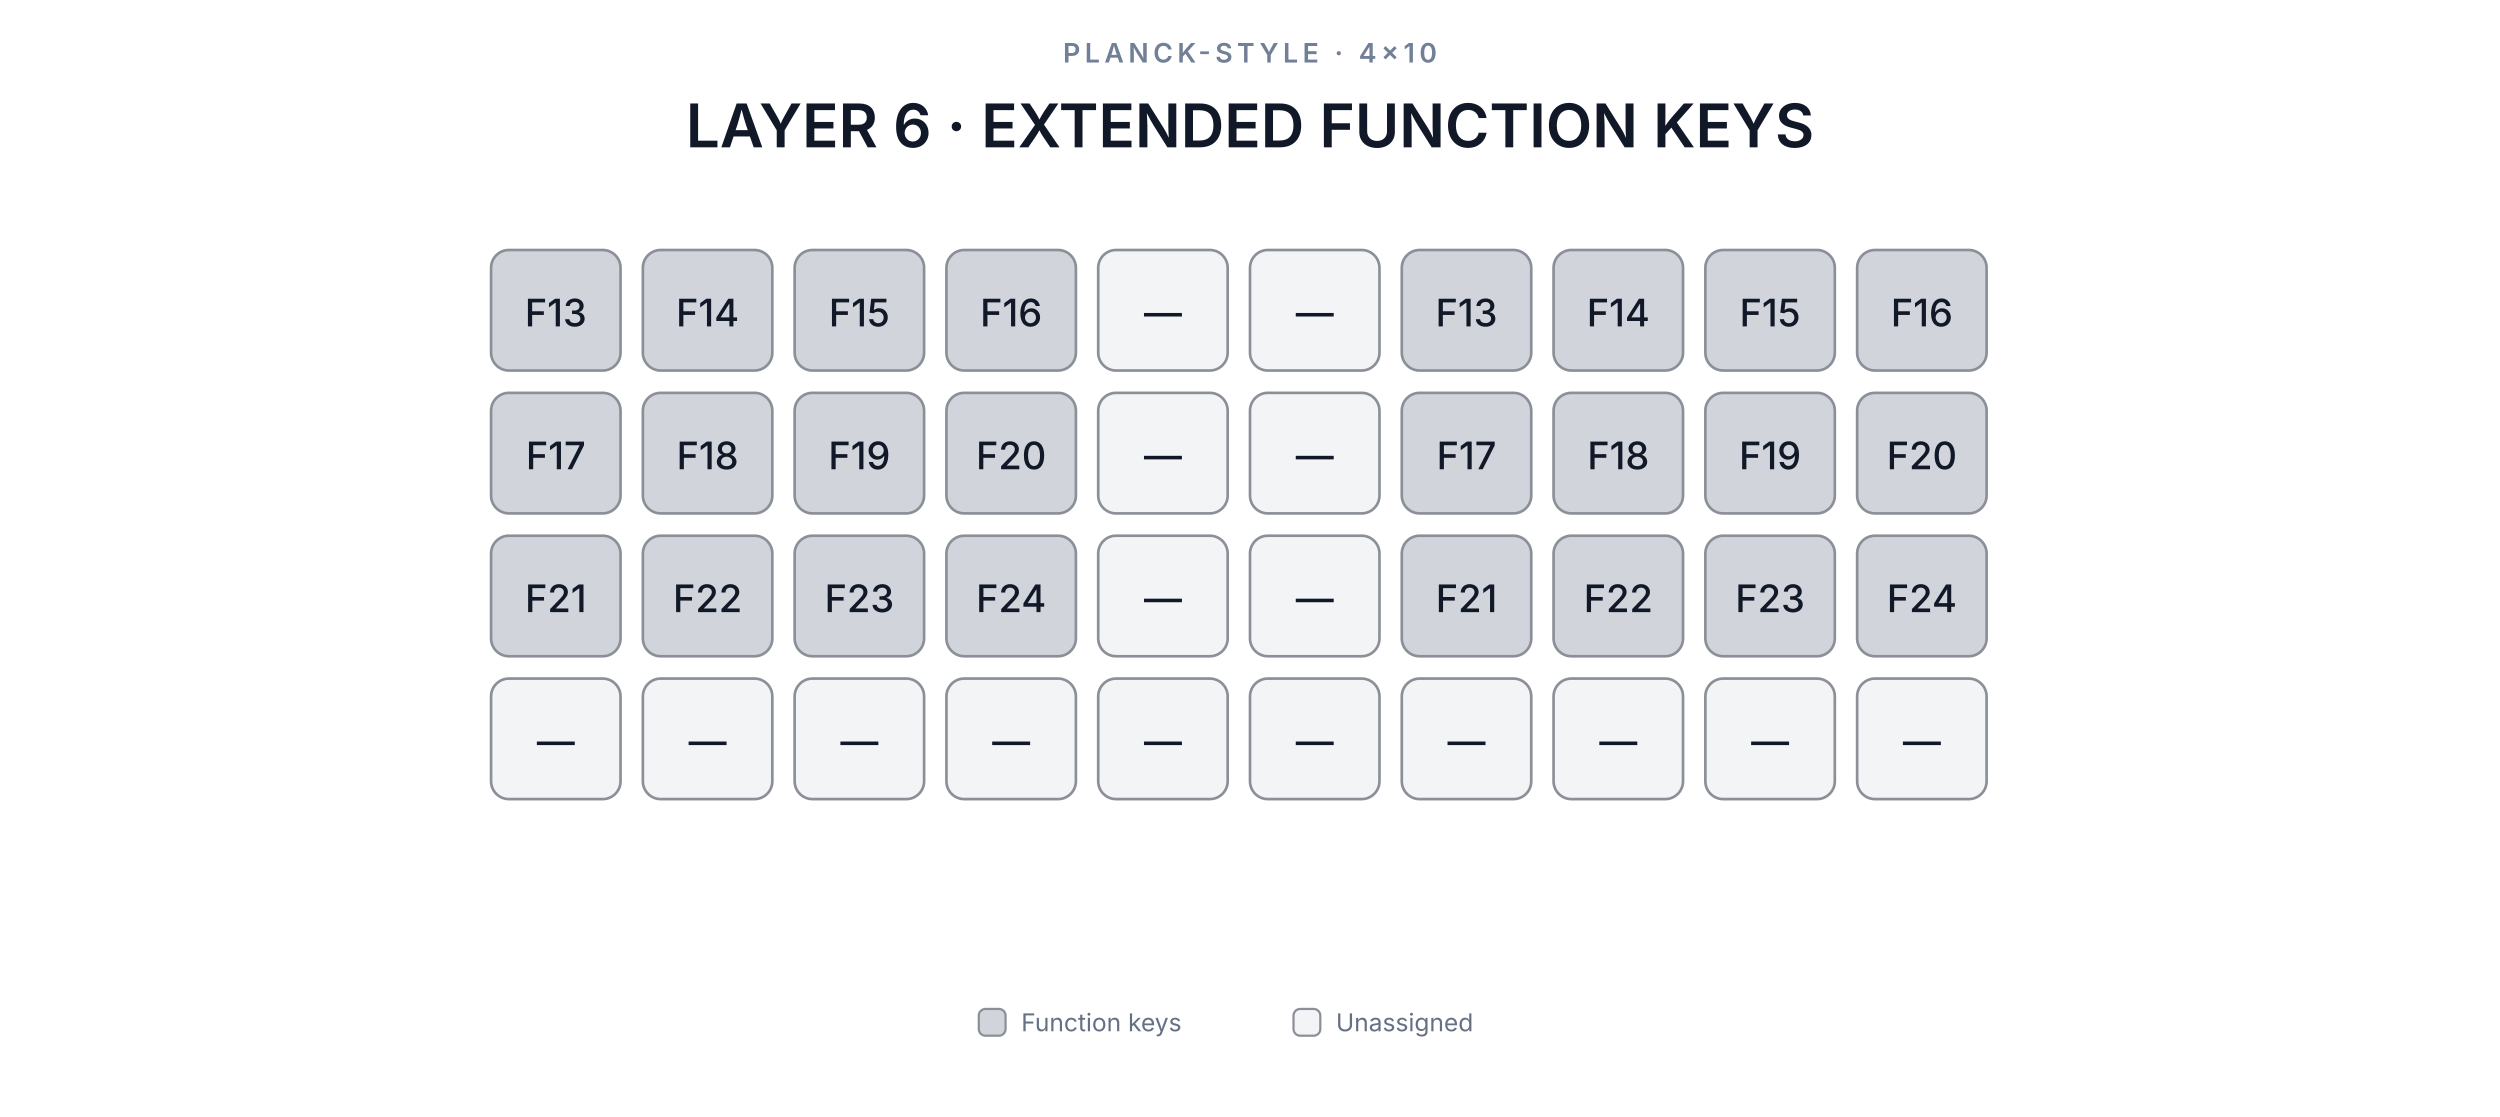
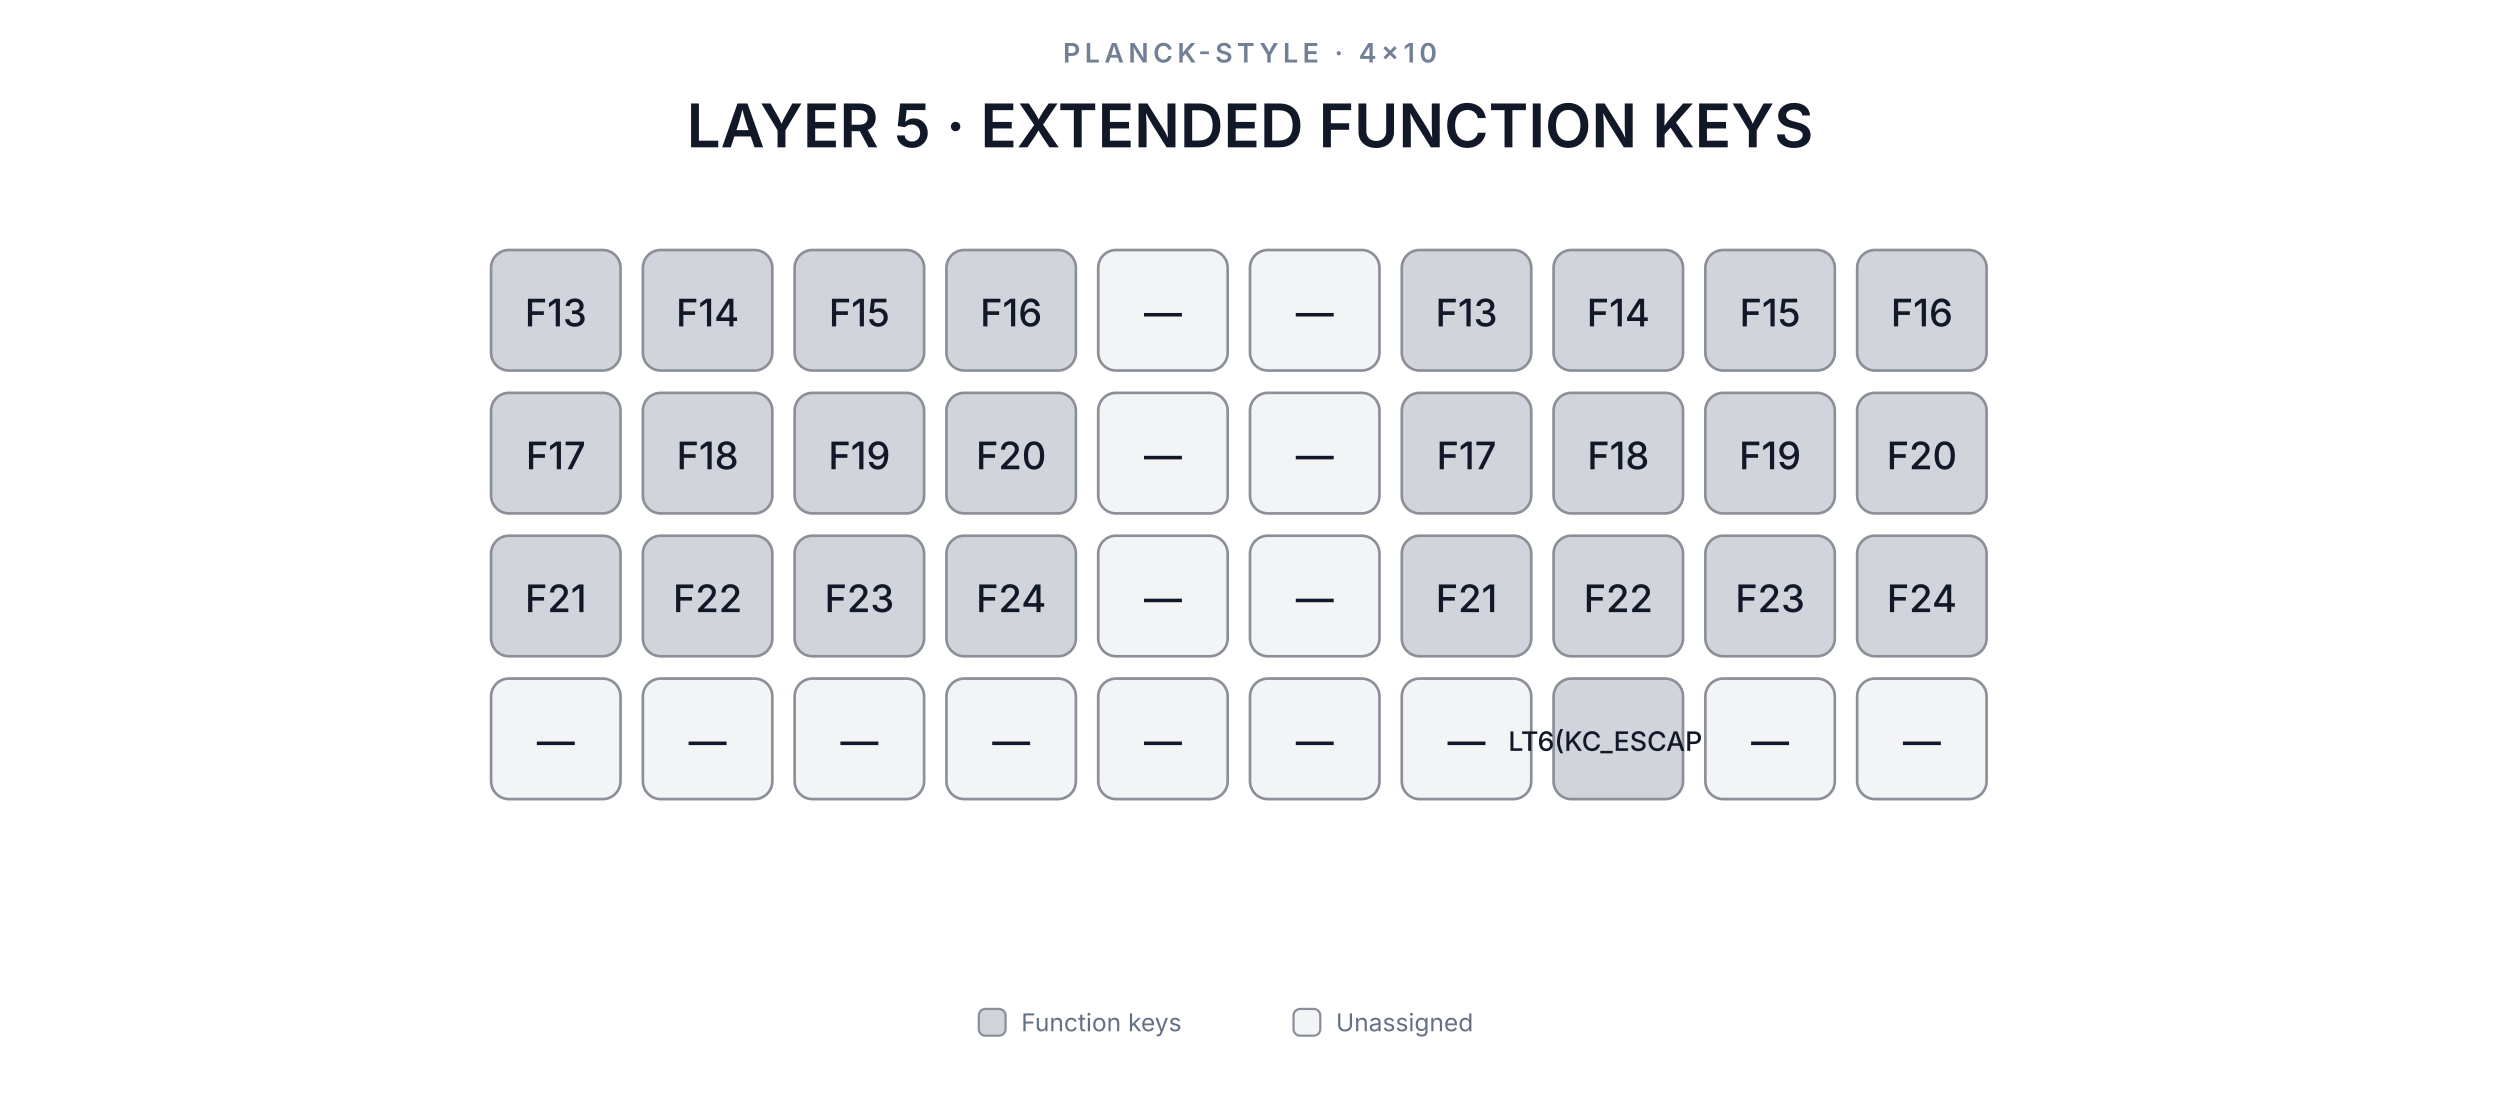
- <svg xmlns="http://www.w3.org/2000/svg" viewBox="0 0 1120 500" role="img" aria-labelledby="layer-6-title layer-6-description">
+ <svg xmlns="http://www.w3.org/2000/svg" viewBox="0 0 1120 500" role="img" aria-labelledby="layer-5-title layer-5-description">
  <style>
    text { font-family: Inter, ui-sans-serif, system-ui, -apple-system, BlinkMacSystemFont, "Segoe UI", sans-serif; fill: #111827; }
    .kicker { font-size: 12px; font-weight: 600; letter-spacing: 2px; text-anchor: middle; fill: #718096; }
    .title { font-size: 27px; font-weight: 600; text-anchor: middle; }
    .key-label { font-weight: 500; text-anchor: middle; dominant-baseline: middle; }
    .key-sub { font-size: 8px; font-weight: 600; letter-spacing: 0.4px; text-anchor: middle; fill: #667085; }
    .legend-label { font-size: 11px; fill: #667085; }
  </style>
  <text x="560" y="28" class="kicker">PLANCK-STYLE · 4×10</text>
-   <text x="560" y="66" class="title">LAYER 6 · EXTENDED FUNCTION KEYS</text>
+   <text x="560" y="66" class="title">LAYER 5 · EXTENDED FUNCTION KEYS</text>
  <rect x="220" y="112" width="58" height="54" rx="8" fill="#d1d5db" stroke="#8b8f97" stroke-width="1.2" />
  <text x="249.0" y="140.0" class="key-label" font-size="17">F13</text>
  <rect x="288" y="112" width="58" height="54" rx="8" fill="#d1d5db" stroke="#8b8f97" stroke-width="1.2" />
  <text x="317.0" y="140.0" class="key-label" font-size="17">F14</text>
  <rect x="356" y="112" width="58" height="54" rx="8" fill="#d1d5db" stroke="#8b8f97" stroke-width="1.2" />
  <text x="385.0" y="140.0" class="key-label" font-size="17">F15</text>
  <rect x="424" y="112" width="58" height="54" rx="8" fill="#d1d5db" stroke="#8b8f97" stroke-width="1.2" />
  <text x="453.0" y="140.0" class="key-label" font-size="17">F16</text>
  <rect x="492" y="112" width="58" height="54" rx="8" fill="#f3f4f6" stroke="#8b8f97" stroke-width="1.2" />
  <text x="521.0" y="140.0" class="key-label" font-size="17">—</text>
  <rect x="560" y="112" width="58" height="54" rx="8" fill="#f3f4f6" stroke="#8b8f97" stroke-width="1.2" />
  <text x="589.0" y="140.0" class="key-label" font-size="17">—</text>
  <rect x="628" y="112" width="58" height="54" rx="8" fill="#d1d5db" stroke="#8b8f97" stroke-width="1.2" />
  <text x="657.0" y="140.0" class="key-label" font-size="17">F13</text>
  <rect x="696" y="112" width="58" height="54" rx="8" fill="#d1d5db" stroke="#8b8f97" stroke-width="1.2" />
  <text x="725.0" y="140.0" class="key-label" font-size="17">F14</text>
  <rect x="764" y="112" width="58" height="54" rx="8" fill="#d1d5db" stroke="#8b8f97" stroke-width="1.2" />
  <text x="793.0" y="140.0" class="key-label" font-size="17">F15</text>
  <rect x="832" y="112" width="58" height="54" rx="8" fill="#d1d5db" stroke="#8b8f97" stroke-width="1.2" />
  <text x="861.0" y="140.0" class="key-label" font-size="17">F16</text>
  <rect x="220" y="176" width="58" height="54" rx="8" fill="#d1d5db" stroke="#8b8f97" stroke-width="1.2" />
  <text x="249.0" y="204.0" class="key-label" font-size="17">F17</text>
  <rect x="288" y="176" width="58" height="54" rx="8" fill="#d1d5db" stroke="#8b8f97" stroke-width="1.2" />
  <text x="317.0" y="204.0" class="key-label" font-size="17">F18</text>
  <rect x="356" y="176" width="58" height="54" rx="8" fill="#d1d5db" stroke="#8b8f97" stroke-width="1.2" />
  <text x="385.0" y="204.0" class="key-label" font-size="17">F19</text>
  <rect x="424" y="176" width="58" height="54" rx="8" fill="#d1d5db" stroke="#8b8f97" stroke-width="1.2" />
  <text x="453.0" y="204.0" class="key-label" font-size="17">F20</text>
  <rect x="492" y="176" width="58" height="54" rx="8" fill="#f3f4f6" stroke="#8b8f97" stroke-width="1.2" />
  <text x="521.0" y="204.0" class="key-label" font-size="17">—</text>
  <rect x="560" y="176" width="58" height="54" rx="8" fill="#f3f4f6" stroke="#8b8f97" stroke-width="1.2" />
  <text x="589.0" y="204.0" class="key-label" font-size="17">—</text>
  <rect x="628" y="176" width="58" height="54" rx="8" fill="#d1d5db" stroke="#8b8f97" stroke-width="1.2" />
  <text x="657.0" y="204.0" class="key-label" font-size="17">F17</text>
  <rect x="696" y="176" width="58" height="54" rx="8" fill="#d1d5db" stroke="#8b8f97" stroke-width="1.2" />
  <text x="725.0" y="204.0" class="key-label" font-size="17">F18</text>
  <rect x="764" y="176" width="58" height="54" rx="8" fill="#d1d5db" stroke="#8b8f97" stroke-width="1.2" />
  <text x="793.0" y="204.0" class="key-label" font-size="17">F19</text>
  <rect x="832" y="176" width="58" height="54" rx="8" fill="#d1d5db" stroke="#8b8f97" stroke-width="1.2" />
  <text x="861.0" y="204.0" class="key-label" font-size="17">F20</text>
  <rect x="220" y="240" width="58" height="54" rx="8" fill="#d1d5db" stroke="#8b8f97" stroke-width="1.2" />
  <text x="249.0" y="268.0" class="key-label" font-size="17">F21</text>
  <rect x="288" y="240" width="58" height="54" rx="8" fill="#d1d5db" stroke="#8b8f97" stroke-width="1.2" />
  <text x="317.0" y="268.0" class="key-label" font-size="17">F22</text>
  <rect x="356" y="240" width="58" height="54" rx="8" fill="#d1d5db" stroke="#8b8f97" stroke-width="1.2" />
  <text x="385.0" y="268.0" class="key-label" font-size="17">F23</text>
  <rect x="424" y="240" width="58" height="54" rx="8" fill="#d1d5db" stroke="#8b8f97" stroke-width="1.2" />
  <text x="453.0" y="268.0" class="key-label" font-size="17">F24</text>
  <rect x="492" y="240" width="58" height="54" rx="8" fill="#f3f4f6" stroke="#8b8f97" stroke-width="1.2" />
  <text x="521.0" y="268.0" class="key-label" font-size="17">—</text>
  <rect x="560" y="240" width="58" height="54" rx="8" fill="#f3f4f6" stroke="#8b8f97" stroke-width="1.2" />
  <text x="589.0" y="268.0" class="key-label" font-size="17">—</text>
  <rect x="628" y="240" width="58" height="54" rx="8" fill="#d1d5db" stroke="#8b8f97" stroke-width="1.2" />
  <text x="657.0" y="268.0" class="key-label" font-size="17">F21</text>
  <rect x="696" y="240" width="58" height="54" rx="8" fill="#d1d5db" stroke="#8b8f97" stroke-width="1.2" />
  <text x="725.0" y="268.0" class="key-label" font-size="17">F22</text>
  <rect x="764" y="240" width="58" height="54" rx="8" fill="#d1d5db" stroke="#8b8f97" stroke-width="1.2" />
  <text x="793.0" y="268.0" class="key-label" font-size="17">F23</text>
  <rect x="832" y="240" width="58" height="54" rx="8" fill="#d1d5db" stroke="#8b8f97" stroke-width="1.2" />
  <text x="861.0" y="268.0" class="key-label" font-size="17">F24</text>
  <rect x="220" y="304" width="58" height="54" rx="8" fill="#f3f4f6" stroke="#8b8f97" stroke-width="1.2" />
  <text x="249.0" y="332.0" class="key-label" font-size="17">—</text>
  <rect x="288" y="304" width="58" height="54" rx="8" fill="#f3f4f6" stroke="#8b8f97" stroke-width="1.2" />
  <text x="317.0" y="332.0" class="key-label" font-size="17">—</text>
  <rect x="356" y="304" width="58" height="54" rx="8" fill="#f3f4f6" stroke="#8b8f97" stroke-width="1.2" />
  <text x="385.0" y="332.0" class="key-label" font-size="17">—</text>
  <rect x="424" y="304" width="58" height="54" rx="8" fill="#f3f4f6" stroke="#8b8f97" stroke-width="1.2" />
  <text x="453.0" y="332.0" class="key-label" font-size="17">—</text>
  <rect x="492" y="304" width="58" height="54" rx="8" fill="#f3f4f6" stroke="#8b8f97" stroke-width="1.2" />
  <text x="521.0" y="332.0" class="key-label" font-size="17">—</text>
  <rect x="560" y="304" width="58" height="54" rx="8" fill="#f3f4f6" stroke="#8b8f97" stroke-width="1.2" />
  <text x="589.0" y="332.0" class="key-label" font-size="17">—</text>
  <rect x="628" y="304" width="58" height="54" rx="8" fill="#f3f4f6" stroke="#8b8f97" stroke-width="1.2" />
  <text x="657.0" y="332.0" class="key-label" font-size="17">—</text>
-   <rect x="696" y="304" width="58" height="54" rx="8" fill="#f3f4f6" stroke="#8b8f97" stroke-width="1.2" />
-   <text x="725.0" y="332.0" class="key-label" font-size="17">—</text>
+   <rect x="696" y="304" width="58" height="54" rx="8" fill="#d1d5db" stroke="#8b8f97" stroke-width="1.2" />
+   <text x="725.0" y="332.0" class="key-label" font-size="12">LT6(KC_ESCAPE)</text>
  <rect x="764" y="304" width="58" height="54" rx="8" fill="#f3f4f6" stroke="#8b8f97" stroke-width="1.2" />
  <text x="793.0" y="332.0" class="key-label" font-size="17">—</text>
  <rect x="832" y="304" width="58" height="54" rx="8" fill="#f3f4f6" stroke="#8b8f97" stroke-width="1.2" />
  <text x="861.0" y="332.0" class="key-label" font-size="17">—</text>
  <rect x="438.5" y="452" width="12" height="12" rx="3" fill="#d1d5db" stroke="#8b8f97" stroke-width="1" />
  <text x="457.5" y="462" class="legend-label">Function keys</text>
  <rect x="579.5" y="452" width="12" height="12" rx="3" fill="#f3f4f6" stroke="#8b8f97" stroke-width="1" />
  <text x="598.5" y="462" class="legend-label">Unassigned</text>
</svg>
